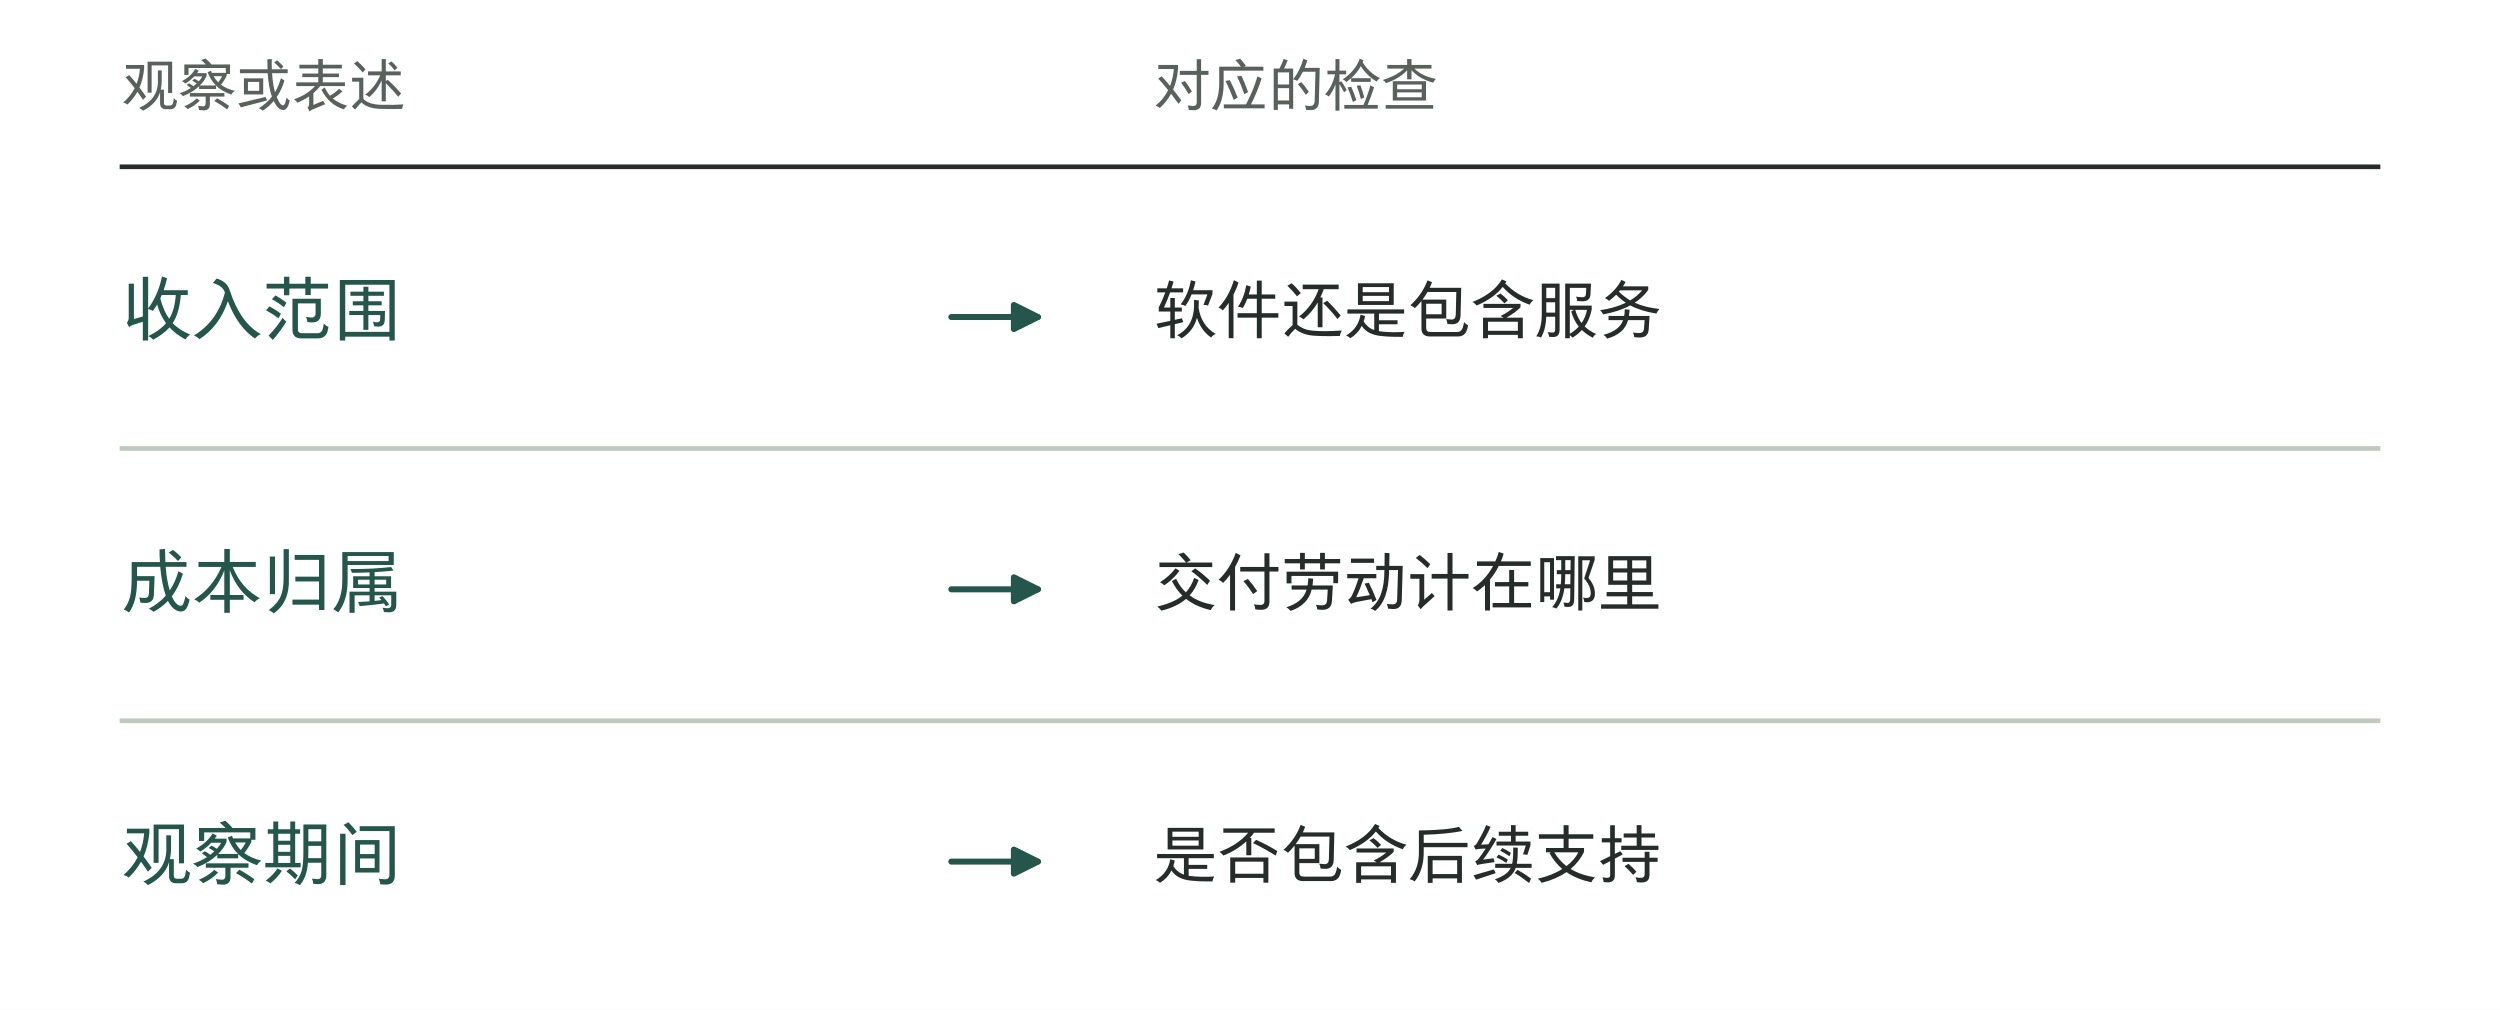
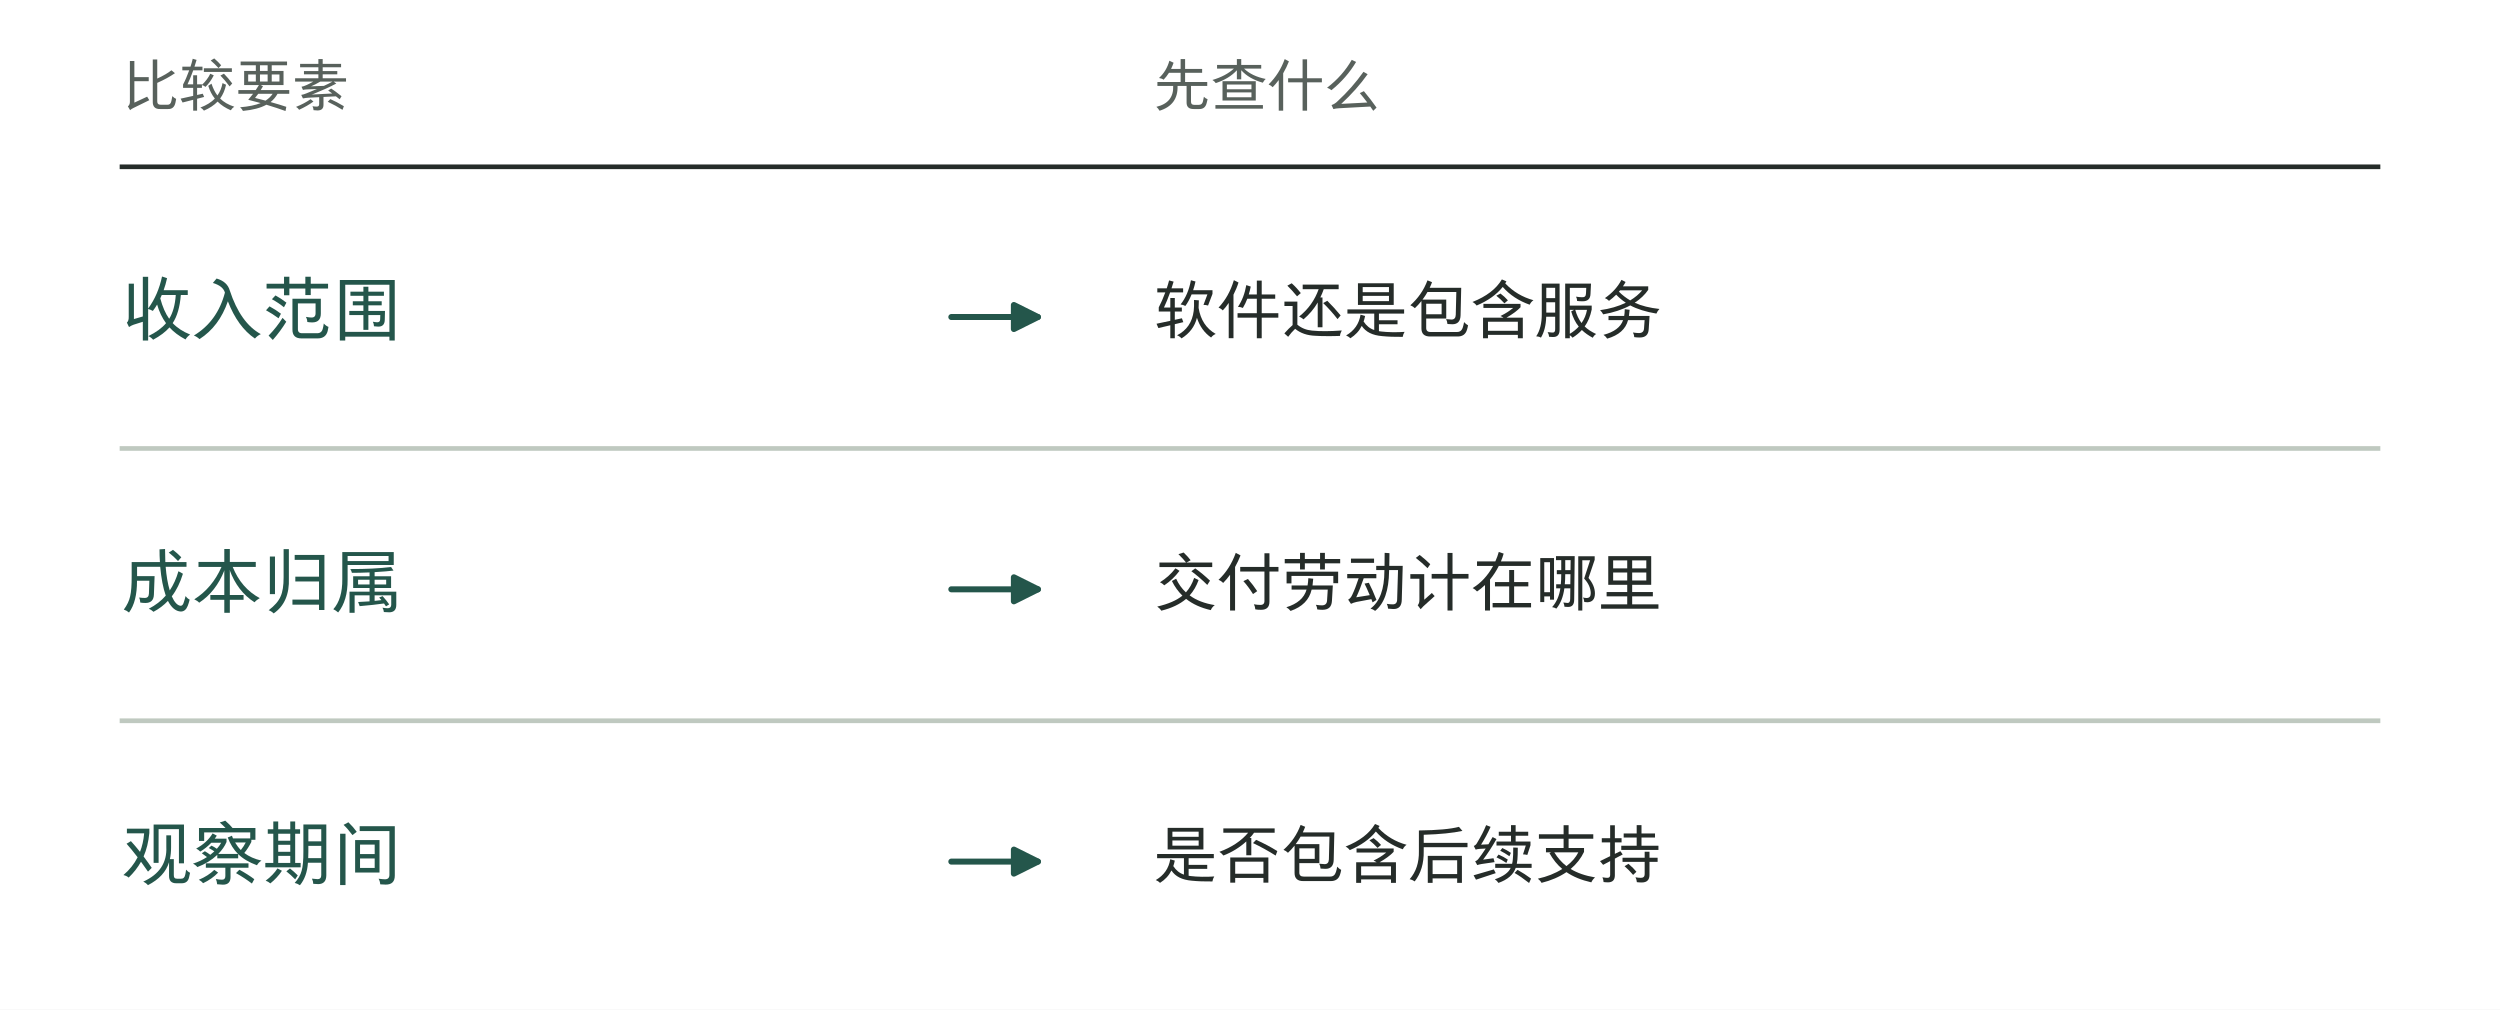
<svg xmlns="http://www.w3.org/2000/svg" xmlns:xlink="http://www.w3.org/1999/xlink" width="374.4pt" height="151.2pt" viewBox="0 0 374.4 151.2" version="1.1">
  <defs>
    <style type="text/css">*{stroke-linejoin: round; stroke-linecap: round}</style>
  </defs>
  <g id="figure_1">
    <g id="patch_1">
      <path d="M 0 151.2  L 374.4 151.2  L 374.4 0  L 0 0  z " style="fill: #ffffff" />
    </g>
    <g id="axes_1">
      <g id="line2d_1">
        <path d="M 18.271 24.978  L 356.129 24.978  " clip-path="url(#padfcda625f)" style="fill: none; stroke: #252c29; stroke-width: 0.7; stroke-linecap: square" />
      </g>
      <g id="line2d_2">
        <path d="M 18.271 67.163  L 356.129 67.163  " clip-path="url(#padfcda625f)" style="fill: none; stroke: #bfc9c0; stroke-width: 0.7; stroke-linecap: square" />
      </g>
      <g id="line2d_3">
        <path d="M 18.271 107.942  L 356.129 107.942  " clip-path="url(#padfcda625f)" style="fill: none; stroke: #bfc9c0; stroke-width: 0.7; stroke-linecap: square" />
      </g>
      <g id="patch_2">
        <path d="M 142.471 47.477  Q 149.458 47.477 155.439 47.477  " clip-path="url(#padfcda625f)" style="fill: none; stroke: #24564b; stroke-width: 0.9; stroke-linecap: round" />
        <path d="M 151.839 45.677  L 155.439 47.477  L 151.839 49.277  z " clip-path="url(#padfcda625f)" style="fill: #24564b; stroke: #24564b; stroke-width: 0.9; stroke-linecap: round" />
      </g>
      <g id="patch_3">
        <path d="M 142.471 88.255  Q 149.458 88.255 155.439 88.255  " clip-path="url(#padfcda625f)" style="fill: none; stroke: #24564b; stroke-width: 0.9; stroke-linecap: round" />
        <path d="M 151.839 86.455  L 155.439 88.255  L 151.839 90.055  z " clip-path="url(#padfcda625f)" style="fill: #24564b; stroke: #24564b; stroke-width: 0.9; stroke-linecap: round" />
      </g>
      <g id="patch_4">
        <path d="M 142.471 129.034  Q 149.458 129.034 155.439 129.034  " clip-path="url(#padfcda625f)" style="fill: none; stroke: #24564b; stroke-width: 0.9; stroke-linecap: round" />
        <path d="M 151.839 127.234  L 155.439 129.034  L 151.839 130.834  z " clip-path="url(#padfcda625f)" style="fill: #24564b; stroke: #24564b; stroke-width: 0.9; stroke-linecap: round" />
      </g>
      <g id="text_1">
        <g style="fill: #58615c" transform="translate(18.27072 15.89646) scale(0.085 -0.085)">
          <defs>
            <path id="NotoSansSC-89c2" d="M 2374 717  Q 2054 1184 1734 1619  Q 1299 838 608 173  Q 435 333 128 403  Q 954 1101 1427 2029  Q 858 2771 416 3264  L 813 3501  Q 1203 3078 1645 2522  Q 1946 3290 2022 4211  L 448 4211  L 448 4640  L 2496 4640  L 2496 4243  Q 2381 3034 1971 2099  Q 2464 1446 2714 1062  L 2374 717  z M 4966 -346  Q 4288 -352 4294 339  L 4294 1574  Q 3898 269 2368 -518  Q 2208 -320 1939 -198  Q 4154 806 4045 2976  L 4045 4032  L 4480 4032  L 4480 2938  Q 4480 2342 4371 1856  L 4730 1856  L 4730 403  Q 4717 58 5037 70  L 5376 70  Q 5696 58 5766 416  Q 5805 550 5850 896  Q 6010 704 6214 614  Q 6182 429 6118 179  Q 5990 -358 5421 -346  L 4966 -346  z M 5197 1472  L 5197 4595  L 3341 4595  L 3341 1517  L 2886 1517  L 2886 5018  L 5658 5018  L 5658 1472  L 5197 1472  z " transform="scale(0.015625)" />
            <path id="NotoSansSC-5bdf" d="M 627 3520  L 627 4698  L 3053 4698  Q 2790 4973 2522 5203  L 3027 5370  Q 3494 4954 3686 4704  L 3674 4698  L 5779 4698  L 5779 3622  L 5408 3622  L 5408 3430  Q 5126 2861 4762 2419  Q 5395 1939 6330 1722  Q 6061 1555 5920 1299  Q 4832 1696 4205 2317  L 4205 1933  L 2298 1933  L 2298 2246  Q 1530 1530 480 1133  Q 320 1331 77 1446  Q 774 1664 1357 2048  Q 1350 2054 1331 2067  Q 1069 2272 883 2394  L 1165 2579  Q 1427 2426 1658 2253  Q 1856 2406 2029 2566  Q 1837 2701 1523 2874  L 1766 3091  Q 1990 2989 2259 2803  Q 2502 3072 2656 3354  L 1754 3354  Q 1280 2867 742 2547  Q 576 2720 371 2822  Q 1376 3366 1869 4205  L 2253 4000  Q 2170 3859 2067 3725  L 3142 3725  L 3142 3424  Q 2906 2854 2381 2330  L 4192 2330  Q 3603 2906 3251 3834  L 3635 3994  Q 3686 3866 3731 3750  L 5306 3750  L 5306 4301  L 1101 4301  L 1101 3520  L 627 3520  z M 1254 1075  L 1254 1472  L 5146 1472  L 5146 1075  L 3507 1075  L 3507 237  Q 3514 -480 2803 -474  Q 2534 -467 2285 -435  Q 2266 -192 2170 45  Q 2490 -19 2733 -19  Q 3034 -19 3034 314  L 3034 1075  L 1254 1075  z M 5459 -371  Q 4787 141 4006 582  L 4314 890  Q 5088 474 5677 26  L 5459 -371  z M 1005 -339  Q 858 -160 614 -26  Q 1472 333 2022 877  L 2374 627  Q 1824 51 1005 -339  z M 4896 3379  L 3923 3379  Q 4160 2976 4448 2688  Q 4717 3021 4896 3379  z " transform="scale(0.015625)" />
            <path id="NotoSansSC-6216" d="M 5126 4173  Q 4704 4634 4346 4947  L 4698 5165  Q 5075 4851 5402 4467  L 5126 4173  z M 5126 4160  L 5882 4160  L 5882 3718  L 4122 3718  Q 4198 2451 4454 1574  Q 4870 2266 5114 3149  L 5517 2893  Q 5222 1875 4653 1030  Q 4653 1011 4666 998  Q 4986 147 5344 90  Q 5498 77 5600 371  Q 5690 640 5760 966  Q 5914 736 6125 640  Q 6067 410 5971 128  Q 5760 -435 5344 -435  Q 4781 -410 4307 582  Q 3789 -51 3072 -512  Q 2861 -320 2630 -237  Q 3539 339 4102 1069  Q 3731 2106 3629 3718  L 499 3718  L 499 4160  L 3610 4160  Q 3590 4678 3590 5280  L 4090 5312  Q 4070 4806 4096 4160  L 5126 4160  z M 947 1318  L 947 3136  L 3123 3136  L 3123 1318  L 947 1318  z M 602 -141  L 339 314  L 3386 1037  L 3565 646  L 602 -141  z M 1402 1728  L 2669 1728  L 2669 2733  L 1402 2733  L 1402 1728  z " transform="scale(0.015625)" />
            <path id="NotoSansSC-8868" d="M 1952 -589  L 1715 -173  Q 1914 -13 1901 339  L 1901 1101  Q 1325 704 576 384  Q 448 602 192 774  Q 1670 1274 2566 2266  L 448 2266  L 448 2688  L 2931 2688  L 2931 3270  L 1133 3270  L 1133 3674  L 2931 3674  L 2931 4250  L 800 4250  L 800 4666  L 2931 4666  L 2931 5312  L 3443 5312  L 3443 4666  L 5594 4666  L 5594 4250  L 3443 4250  L 3443 3674  L 5261 3674  L 5261 3270  L 3443 3270  L 3443 2688  L 5939 2688  L 5939 2266  L 3162 2266  Q 2803 1830 2381 1466  L 2381 141  L 3469 595  L 3712 218  L 2291 -371  Q 2150 -429 1952 -589  z M 5811 -365  Q 4109 192 3296 1843  L 3661 2106  Q 3917 1562 4262 1171  Q 4973 1613 5280 1958  L 5658 1670  Q 5203 1242 4576 864  Q 5190 326 6195 51  Q 5965 -115 5811 -365  z " transform="scale(0.015625)" />
            <path id="NotoSansSC-8ff0" d="M 5555 1056  Q 4890 1869 4147 2586  L 4147 544  L 3680 544  L 3680 2899  Q 3149 1734 2272 1018  Q 2074 1222 1818 1293  Q 2944 2138 3520 3475  L 2144 3475  L 2144 3917  L 3680 3917  L 3680 5306  L 4147 5306  L 4147 3917  L 5830 3917  L 5830 3475  L 4147 3475  L 4147 2829  L 4378 2970  Q 5037 2381 5869 1440  L 5555 1056  z M 685 -384  L 320 -32  Q 742 422 1146 806  L 1146 2758  L 346 2758  L 346 3200  L 1613 3200  L 1613 813  Q 2272 154 3725 154  Q 4288 134 4966 147  Q 5645 160 6138 198  Q 6029 -6 5990 -307  Q 5504 -320 4883 -326  Q 4282 -326 3827 -314  Q 2125 -320 1402 422  Q 1114 147 685 -384  z M 1555 3795  Q 1062 4371 557 4813  L 928 5075  Q 1389 4698 1856 4154  L 1555 3795  z M 5146 4032  Q 4787 4512 4410 4826  L 4787 5043  Q 5165 4710 5459 4339  L 5146 4032  z " transform="scale(0.015625)" />
          </defs>
-           <use xlink:href="#NotoSansSC-89c2" />
-           <use xlink:href="#NotoSansSC-5bdf" x="100" />
-           <use xlink:href="#NotoSansSC-6216" x="200" />
-           <use xlink:href="#NotoSansSC-8868" x="300" />
-           <use xlink:href="#NotoSansSC-8ff0" x="400" />
+           <path d="M67.5 -5.094 Q53.703 -5.594 54.203 8.5 L54.203 82.203 L62.094 82.203 L62.094 48.594 Q78.297 56.094 87.094 63.203 L93.297 58.094 Q80.203 49 62.094 41 L62.094 8.594 Q62 2.406 68.203 2.5 L80.297 2.5 Q85.594 2.297 87 9 Q88.094 13.297 88.703 17.703 Q91.797 14.297 95.406 12.797 Q94.797 9.203 94.203 6.297 Q91.797 -5.5 81.094 -5.094 L67.5 -5.094 Z M14.297 -7.094 L10.406 -0.406 Q14.094 2.594 13.906 7.906 L13.906 79.5 L21.797 79.5 L21.797 51.094 L47.094 51.094 L47.094 43.906 L21.797 43.906 L21.797 6.203 L44.297 16.703 L48.094 10.5 L20.203 -3.203 Q16.406 -5 14.297 -7.094 Z M106.297 63.094 L106.297 69.594 L120.703 69.594 Q123.094 76.703 124.594 83.5 L131.406 81.5 Q131.297 81.203 131.094 80.5 Q129 73.5 127.703 69.594 L141.797 69.594 L141.797 63.094 L125.5 63.094 Q119.703 47 115.406 38.406 L125.406 38.406 L125.406 54.406 L132.297 54.406 L132.297 38.406 L140.797 38.406 L140.797 37.406 Q150.797 47 155.5 57.094 L161.703 54.297 Q155.594 42.094 147.094 33.906 Q144.203 36.406 140.797 37.094 L140.797 32.203 L132.297 32.203 L132.297 19.703 L142.297 21.906 L144.703 16.203 L132.297 13 L132.297 -8 L125.406 -8 L125.406 11.203 L106.703 6.406 L103.297 13.203 L125.406 18.094 L125.406 32.203 L107.594 32.203 L107.594 38.203 Q112.797 47.703 118.406 63.094 L106.297 63.094 Z M191.703 -7.297 Q177.703 -1.297 168.406 8 Q159.406 -1.406 144.406 -7.906 Q141.703 -4.297 138.094 -2.5 Q154.406 3.703 163.594 13.297 Q155.906 22.906 152 35.797 L157.703 39.594 Q161.703 27.203 168.094 18.797 Q174.797 28 177.094 40.594 L183.297 37.703 Q180.406 23.703 172.906 13.406 Q182.203 4.094 197.797 -1 Q193.906 -3.594 191.703 -7.297 Z M144.203 60.297 L144.203 66.797 L193.594 66.797 L193.594 60.297 L144.203 60.297 Z M189.594 34.797 Q180.5 46.797 173.406 53.906 L179.594 57.203 Q187.406 49.297 194.203 40 L189.594 34.797 Z M170.094 67.094 Q162.594 75.203 156.297 80.406 L162.5 84.094 Q169.797 77.797 174.703 72 L170.094 67.094 Z M209 72 L209 78.594 L290.797 78.594 L290.797 72 L263.797 72 L263.797 62 L284.594 62 L284.594 37.094 L244.406 37.094 L248.406 35 Q248 34.406 247.297 33.203 Q246.5 31.703 244.406 28.297 L294.703 28.297 L294.703 21.703 L274 21.703 Q269.297 13.203 261.797 7.203 Q278.297 2.594 289.5 -1.203 L288.094 -8.594 Q273.906 -3.406 254.406 2.5 Q239.406 -5.906 213.094 -8.406 Q211.203 -4.703 208.094 -2 Q230.594 -0.094 244.297 5.406 Q230.797 9.094 222.406 11.203 Q227.297 16.906 230.906 21.703 L205 21.703 L205 28.297 L235.594 28.297 Q238.906 33 241.203 37.094 L215.203 37.094 L215.203 62 L235.797 62 L235.797 72 L209 72 Z M252.906 9.703 Q260.703 14.703 265.406 21.703 L240 21.703 Q237.203 17.797 234.406 14.5 Q244.203 12 252.906 9.703 Z M277.406 55.797 L263.797 55.797 L263.797 43.406 L277.406 43.406 L277.406 55.797 Z M222.297 43.406 L235.797 43.406 L235.797 55.797 L222.297 55.797 L222.297 43.406 Z M243.094 55.797 L243.094 43.406 L256.594 43.406 L256.594 55.797 L243.094 55.797 Z M243.094 72 L243.094 62 L256.594 62 L256.594 72 L243.094 72 Z M318.797 13.594 L315.797 19.797 Q320 20.5 324.797 22.5 Q333.906 26.094 343.5 30.203 L325.797 29.5 Q322.203 29.406 318.797 28.594 L316.297 34.203 Q320 34.797 325.297 37.203 Q329.594 39.094 336.906 43.203 L305 43.203 L305 49.094 L346 49.094 L346 56 L320.594 56 L320.594 61.797 L346 61.797 L346 68.5 L313.797 68.5 L313.797 74.5 L346 74.5 L346 82.906 L353.594 82.906 L353.594 74.5 L386 74.5 L386 68.5 L353.594 68.5 L353.594 61.797 L379.297 61.797 L379.297 56 L353.594 56 L353.594 49.094 L394.703 49.094 L394.703 43.203 L373 43.203 L377.594 39.797 Q360 30.594 336.906 21.297 Q336.5 21.203 335.797 21 Q334.297 20.594 333.594 20.406 L370.406 22.297 Q365.594 25.906 363.203 27.5 L368.594 31 Q375.203 26.797 386.797 17.5 L383.5 12.094 Q382.797 12.594 381.203 13.906 Q378.406 16.094 376.906 17.297 L355 16.203 L355 2.406 Q355.094 -7.703 344.203 -7.594 Q341 -7.594 337.5 -7.094 Q337.203 -3.203 335.594 -0.094 Q339.406 -0.797 342.5 -0.797 Q347.703 -1.094 347.406 3.906 L347.406 15.797 L328.906 14.906 Q323.594 14.594 318.797 13.594 Z M312.094 -6.406 Q309.703 -3 306.594 -1.297 Q321.297 4.5 332.297 12.297 L337.297 8.094 Q326.797 0.406 312.094 -6.406 Z M388.5 -6.5 Q376.906 0.906 362.5 7.703 L367.094 12.406 Q377.906 7.703 390.906 -0.094 L388.5 -6.5 Z M349.297 43.203 Q341 38.297 333.094 34.906 L355.703 35.703 Q365.406 40.094 370.797 43.203 L349.297 43.203 Z" />
        </g>
      </g>
      <g id="text_2">
        <g style="fill: #58615c" transform="translate(172.823 15.89646) scale(0.085 -0.085)">
          <defs>
            <path id="NotoSansSC-5bf9" d="M 2765 269  Q 2310 902 1926 1395  Q 1440 493 653 -205  Q 442 -26 173 58  Q 1062 742 1594 1805  Q 1043 2496 474 3117  L 870 3366  Q 1293 2906 1811 2285  Q 2163 3187 2234 4192  L 486 4192  L 486 4646  L 2714 4646  L 2714 4237  Q 2598 2906 2157 1869  Q 2650 1254 3072 659  L 2765 269  z M 2912 3526  L 2912 3981  L 4819 3981  L 4819 5293  L 5312 5293  L 5312 3981  L 6144 3981  L 6144 3526  L 5312 3526  L 5312 339  Q 5299 -454 4480 -461  Q 4224 -461 3917 -429  Q 3917 -154 3782 77  Q 4173 26 4390 19  Q 4832 6 4819 448  L 4819 3526  L 2912 3526  z M 3904 1357  Q 3539 1990 3059 2656  L 3488 2835  Q 3891 2310 4275 1645  L 3904 1357  z " transform="scale(0.015625)" />
            <path id="NotoSansSC-5e94" d="M 653 -486  Q 422 -339 128 -275  Q 941 736 954 2496  L 954 4448  L 3398 4448  Q 3117 4838 2771 5203  L 3309 5344  Q 3616 5037 3968 4550  L 3744 4448  L 5933 4448  L 5933 4000  L 1453 4000  L 1453 2502  Q 1440 634 653 -486  z M 1472 -250  L 1472 198  L 3974 198  Q 4794 1747 5267 3354  L 5734 3130  Q 5261 1606 4531 198  L 6074 198  L 6074 -250  L 1472 -250  z M 2592 710  Q 2170 1830 1658 2848  L 2157 2925  Q 2611 2048 3034 966  L 2592 710  z M 3776 1344  Q 3398 2477 2963 3347  L 3450 3424  Q 3834 2675 4211 1581  L 3776 1344  z " transform="scale(0.015625)" />
            <path id="NotoSansSC-7684" d="M 4864 -448  Q 4627 -448 4352 -422  Q 4333 -160 4205 77  Q 4557 13 4794 13  Q 5299 13 5318 589  L 5408 3878  L 3987 3878  Q 3693 3283 3354 2848  Q 3155 2976 2893 3014  L 2893 -301  L 2432 -301  L 2432 198  L 1165 198  L 1165 -429  L 698 -429  L 698 4243  L 1344 4243  Q 1677 4858 1811 5325  L 2266 5165  Q 2093 4672 1869 4243  L 2893 4243  L 2893 3021  Q 3642 3968 4045 5344  L 4493 5158  Q 4358 4736 4192 4320  L 5888 4320  L 5792 518  Q 5773 -454 4864 -448  z M 1165 2029  L 1165 640  L 2432 640  L 2432 2029  L 1165 2029  z M 1165 3802  L 1165 2445  L 2432 2445  L 2432 3802  L 1165 3802  z M 4320 1280  Q 3872 1971 3411 2490  L 3808 2707  Q 4198 2304 4659 1606  L 4320 1280  z " transform="scale(0.015625)" />
            <path id="NotoSansSC-68c0" d="M 358 3590  L 358 4000  L 1261 4000  L 1261 5306  L 1709 5306  L 1709 4000  L 2470 4000  L 2470 3590  L 1709 3590  L 1709 2720  L 1939 2790  Q 2266 2323 2534 1805  L 2227 1562  Q 1978 2074 1709 2483  L 1709 -512  L 1261 -512  L 1261 2470  Q 992 1683 506 1082  Q 326 1254 90 1318  Q 941 2278 1210 3590  L 358 3590  z M 3027 2739  L 3027 3142  Q 2758 2912 2470 2714  Q 2336 2918 2080 3014  Q 3507 3974 4000 5357  L 4416 5165  Q 4378 5050 4326 4941  Q 5107 3706 6285 3162  Q 6061 3027 5907 2765  Q 4762 3462 4122 4506  Q 3699 3744 3027 3149  L 5235 3149  L 5235 2739  L 3027 2739  z M 2259 -282  L 2259 134  L 4422 134  Q 4883 1210 5203 2342  L 5619 2131  Q 5280 1062 4883 134  L 6029 134  L 6029 -282  L 2259 -282  z M 3226 467  Q 2982 1306 2618 2112  L 3040 2189  Q 3386 1414 3616 678  L 3226 467  z M 4122 806  Q 3942 1568 3654 2304  L 4077 2349  Q 4320 1747 4512 973  L 4122 806  z " transform="scale(0.015625)" />
            <path id="NotoSansSC-67e5" d="M 1325 634  L 1325 2816  L 5075 2816  L 5075 634  L 1325 634  z M 710 4237  L 710 4646  L 2944 4646  L 2944 5312  L 3437 5312  L 3437 4646  L 5690 4646  L 5690 4237  L 3750 4237  Q 4646 3373 6195 3066  Q 6016 2912 5869 2643  Q 4301 3085 3437 4051  L 3437 3027  L 2944 3027  L 2944 4045  Q 2061 3085 563 2598  Q 422 2816 186 2950  Q 1702 3398 2611 4237  L 710 4237  z M 525 -282  L 525 122  L 5882 122  L 5882 -282  L 525 -282  z M 1818 1005  L 4589 1005  L 4589 1549  L 1818 1549  L 1818 1005  z M 1818 2438  L 1818 1907  L 4589 1907  L 4589 2438  L 1818 2438  z " transform="scale(0.015625)" />
          </defs>
-           <use xlink:href="#NotoSansSC-5bf9" />
-           <use xlink:href="#NotoSansSC-5e94" x="100" />
-           <use xlink:href="#NotoSansSC-7684" x="200" />
-           <use xlink:href="#NotoSansSC-68c0" x="300" />
-           <use xlink:href="#NotoSansSC-67e5" x="400" />
+           <path d="M16.906 46.594 Q13.594 48.906 8.797 49.594 Q22 61.594 27.094 80 L34.5 76.5 Q33 71.797 30.094 65.594 L46.906 65.594 L46.906 83 L54.797 83 L54.797 65.594 L84.797 65.594 L84.797 58.797 L54.797 58.797 L54.797 42.5 L93.797 42.5 L93.797 35.594 L65.203 35.594 L65.203 8 Q65.094 2.203 70.797 2.297 L79 2.297 Q84.797 2.203 86.203 8.297 Q87.094 11.906 87.906 16.5 Q90.797 13.5 94.406 12.203 Q93.797 9.094 92.797 5.5 Q90.203 -5.203 79.906 -5.094 L70.094 -5.094 Q57.203 -5.297 57.406 6.703 L57.406 35.594 L41.5 35.594 Q42.594 2.094 9.797 -8.094 Q7.297 -3.703 4.203 -1.203 Q35 6.094 33.797 35.594 L6 35.594 L6 42.5 L46.906 42.5 L46.906 58.797 L26.406 58.797 Q22.094 51.906 16.906 46.594 Z M120.703 9.906 L120.703 44 L179.297 44 L179.297 9.906 L120.703 9.906 Z M111.094 66.203 L111.094 72.594 L146 72.594 L146 83 L153.703 83 L153.703 72.594 L188.906 72.594 L188.906 66.203 L158.594 66.203 Q172.594 52.703 196.797 47.906 Q194 45.5 191.703 41.297 Q167.203 48.203 153.703 63.297 L153.703 47.297 L146 47.297 L146 63.203 Q132.203 48.203 108.797 40.594 Q106.594 44 102.906 46.094 Q126.594 53.094 140.797 66.203 L111.094 66.203 Z M108.203 -4.406 L108.203 1.906 L191.906 1.906 L191.906 -4.406 L108.203 -4.406 Z M128.406 15.703 L171.703 15.703 L171.703 24.203 L128.406 24.203 L128.406 15.703 Z M128.406 38.094 L128.406 29.797 L171.703 29.797 L171.703 38.094 L128.406 38.094 Z M236.297 41.906 L236.297 49.094 L261.797 49.094 L261.797 82.5 L269.703 82.5 L269.703 49.094 L295.797 49.094 L295.797 41.906 L269.703 41.906 L269.703 -8 L261.797 -8 L261.797 41.906 L236.297 41.906 Z M219.797 -8 L219.797 46 Q214.5 38.906 209.094 33.406 Q206 36.5 201.906 38.203 Q221 57 230.297 82.906 L237.703 78.906 Q233.703 68.406 227.594 57.906 L227.594 -8 L219.797 -8 Z M386.297 -8.203 Q383.906 -4.594 381.094 -0.703 L326.203 -3.703 Q320.594 -3.906 316.094 -5.203 L312.797 1.906 Q319 4 323.703 8.906 Q349.094 32.297 369.094 60.5 L376.406 56.297 Q357 29 329.906 4 L375.797 6.406 Q368 16.703 362.594 23 L369.797 26.406 Q382.203 11.594 392.094 -2.594 L386.297 -8.203 Z M312.594 28.094 Q309.297 31 304.906 32.406 Q332.703 53.797 348.406 81.594 L356.094 77.906 Q339.203 49.5 312.594 28.094 Z" />
        </g>
      </g>
      <g id="text_3">
        <g style="fill: #24564b" transform="translate(18.27072 50.1543) scale(0.105 -0.105)">
          <defs>
            <path id="NotoSansSC-6536" d="M 2842 -442  Q 2669 -237 2406 -109  Q 3462 403 4019 1069  Q 3482 1798 3206 2771  Q 3014 2445 2816 2189  Q 2586 2317 2387 2362  L 2387 -512  L 1901 -512  L 1901 1197  L 1050 928  Q 864 864 640 717  L 448 1120  Q 627 1286 614 1658  L 614 4678  L 1088 4678  L 1088 1446  L 1901 1683  L 1901 5306  L 2387 5306  L 2387 2406  Q 3302 3654 3654 5331  L 4115 5178  Q 3981 4576 3802 4083  L 6003 4083  L 6003 3642  L 5370 3642  Q 5242 2003 4627 1075  Q 5242 422 6221 32  Q 5952 -154 5798 -416  Q 4909 51 4333 685  Q 3795 70 2842 -442  z M 3629 3642  Q 3603 3571 3539 3437  Q 3507 3366 3494 3334  Q 3802 2176 4307 1472  Q 4813 2272 4909 3642  L 3629 3642  z " transform="scale(0.015625)" />
            <path id="NotoSansSC-5165" d="M 5734 -333  Q 4166 730 3264 3066  Q 2477 774 678 -384  Q 403 -141 160 -58  Q 2310 1242 2995 3859  Q 2822 4467 1894 4742  L 2234 5146  Q 3206 4864 3437 4058  Q 4410 1088 6272 70  Q 5971 -58 5734 -333  z " transform="scale(0.015625)" />
            <path id="NotoSansSC-8303" d="M 3603 -320  Q 2746 -333 2758 499  L 2758 3302  L 5350 3302  L 5350 1952  Q 5350 1146 4576 1139  Q 4333 1139 4115 1178  Q 4109 1427 3987 1645  Q 4358 1581 4493 1587  Q 4883 1574 4870 2010  L 4870 2874  L 3258 2874  L 3258 538  Q 3245 141 3661 154  L 4979 154  Q 5427 134 5530 576  Q 5581 749 5619 1043  Q 5805 826 6048 730  Q 6010 486 5971 339  Q 5786 -339 5024 -320  L 3603 -320  z M 397 4230  L 397 4672  L 1990 4672  L 1990 5312  L 2477 5312  L 2477 4672  L 3936 4672  L 3936 5312  L 4429 5312  L 4429 4672  L 6010 4672  L 6010 4230  L 4429 4230  L 4429 3635  L 3936 3635  L 3936 4230  L 2477 4230  L 2477 3616  L 1990 3616  L 1990 4230  L 397 4230  z M 966 -461  L 582 -64  Q 1338 710 1856 1555  L 2195 1203  Q 1664 333 966 -461  z M 1491 1517  Q 941 1926 346 2246  L 666 2605  Q 1254 2285 1709 1933  L 1491 1517  z M 1984 2522  Q 1491 2925 883 3258  L 1210 3603  Q 1715 3328 2208 2944  L 1984 2522  z " transform="scale(0.015625)" />
            <path id="NotoSansSC-56f4" d="M 685 -512  L 685 5011  L 5696 5011  L 5696 -512  L 5210 -512  L 5210 -160  L 1178 -160  L 1178 -512  L 685 -512  z M 1178 4582  L 1178 275  L 5210 275  L 5210 4582  L 1178 4582  z M 1651 3571  L 1651 3949  L 2835 3949  L 2835 4397  L 3290 4397  L 3290 3949  L 4710 3949  L 4710 3571  L 3290 3571  L 3290 3072  L 4506 3072  L 4506 2701  L 3290 2701  L 3290 2189  L 4806 2189  L 4787 1376  Q 4774 749 4192 755  Q 3981 762 3802 787  Q 3795 1005 3699 1203  Q 3981 1152 4090 1152  Q 4365 1146 4365 1421  L 4378 1811  L 3290 1811  L 3290 461  L 2835 461  L 2835 1811  L 1549 1811  L 1549 2189  L 2835 2189  L 2835 2701  L 1869 2701  L 1869 3072  L 2835 3072  L 2835 3571  L 1651 3571  z " transform="scale(0.015625)" />
          </defs>
          <use xlink:href="#NotoSansSC-6536" />
          <use xlink:href="#NotoSansSC-5165" x="100" />
          <use xlink:href="#NotoSansSC-8303" x="200" />
          <use xlink:href="#NotoSansSC-56f4" x="300" />
        </g>
      </g>
      <g id="text_4">
        <g style="fill: #252c29" transform="translate(172.823 49.8993) scale(0.095 -0.095)">
          <defs>
            <path id="NotoSansSC-8f6f" d="M 333 4115  L 333 4525  L 1286 4525  Q 1440 4992 1523 5325  L 1978 5203  Q 1875 4858 1766 4525  L 2938 4525  L 2938 4115  L 1626 4115  Q 1331 3283 1005 2592  L 1645 2592  L 1645 3552  L 2099 3552  L 2099 2592  L 2810 2592  L 2810 2182  L 2099 2182  L 2099 1350  L 2816 1504  L 2957 1114  L 2099 909  L 2099 -512  L 1645 -512  L 1645 800  L 442 518  L 256 954  L 1645 1248  L 1645 2182  L 480 2182  L 480 2605  Q 826 3264 1139 4115  L 333 4115  z M 5760 -435  Q 4742 269 4333 1555  Q 4006 243 2778 -525  Q 2605 -320 2323 -211  Q 3789 531 4006 2246  Q 4058 2650 4038 3354  L 4525 3315  Q 4525 2906 4499 2554  Q 4794 736 6227 -77  Q 5952 -186 5760 -435  z M 3162 2746  Q 2944 2867 2682 2899  Q 3456 3878 3725 5344  L 4186 5216  Q 4096 4774 3949 4339  L 5901 4339  L 5901 3968  L 5453 2790  Q 5222 2861 4992 2854  L 5389 3917  L 3795 3917  Q 3501 3194 3162 2746  z " transform="scale(0.015625)" />
            <path id="NotoSansSC-4ef6" d="M 2029 1568  L 2029 2016  L 3974 2016  L 3974 3475  L 3014 3475  Q 2835 2995 2566 2547  Q 2336 2656 2067 2656  Q 2694 3584 2912 4851  L 3360 4704  Q 3283 4294 3162 3910  L 3974 3910  L 3974 5306  L 4467 5306  L 4467 3910  L 5830 3910  L 5830 3475  L 4467 3475  L 4467 2016  L 6144 2016  L 6144 1568  L 4467 1568  L 4467 -512  L 3974 -512  L 3974 1568  L 2029 1568  z M 1139 -506  L 1139 3053  Q 819 2579 538 2298  Q 358 2490 109 2579  Q 1171 3699 1658 5350  L 2125 5114  Q 1946 4525 1619 3885  L 1619 -506  L 1139 -506  z " transform="scale(0.015625)" />
            <path id="NotoSansSC-8fd8" d="M 2202 4442  L 2202 4902  L 5830 4902  L 5830 4442  L 4326 4442  Q 4173 4000 3981 3603  L 4198 3603  L 4198 595  L 3718 595  L 3718 3098  Q 3168 2150 2285 1395  Q 2067 1587 1837 1677  Q 3226 2778 3814 4442  L 2202 4442  z M 736 -365  L 352 -19  Q 806 493 1184 819  L 1184 2746  L 358 2746  L 358 3187  L 1664 3187  L 1664 858  Q 2285 339 3149 262  Q 4371 141 6144 275  Q 5978 -26 5965 -275  Q 5286 -301 4614 -294  Q 3962 -294 3507 -262  Q 2246 -224 1440 442  Q 1037 58 736 -365  z M 5715 1421  Q 5088 2240 4269 3040  L 4685 3270  Q 5389 2573 6029 1792  L 5715 1421  z M 1632 3718  Q 1120 4346 653 4794  L 1094 5037  Q 1600 4582 2010 4045  L 1632 3718  z " transform="scale(0.015625)" />
            <path id="NotoSansSC-662f" d="M 1376 2854  L 1376 5037  L 4986 5037  L 4986 2854  L 1376 2854  z M 314 1978  L 314 2400  L 6035 2400  L 6035 1978  L 3494 1978  L 3494 1306  L 5370 1306  L 5370 902  L 3494 902  L 3494 205  Q 3590 186 3706 173  Q 4179 115 4826 102  Q 5485 90 6080 134  Q 5933 -102 5894 -371  Q 4685 -384 3808 -294  Q 2349 -173 1760 736  Q 1376 -32 608 -512  Q 448 -339 179 -230  Q 1421 493 1638 1869  L 2099 1734  Q 2022 1370 1946 1178  Q 2368 531 3021 320  L 3021 1978  L 314 1978  z M 1856 3238  L 4506 3238  L 4506 3763  L 1856 3763  L 1856 3238  z M 1856 4653  L 1856 4134  L 4506 4134  L 4506 4653  L 1856 4653  z " transform="scale(0.015625)" />
            <path id="NotoSansSC-5305" d="M 717 2522  Q 525 2714 262 2816  Q 1459 3885 1990 5331  L 2451 5146  Q 2349 4858 2214 4582  L 5395 4582  L 5331 1805  Q 5306 896 4493 902  Q 4269 902 4006 928  Q 3974 1235 3866 1421  Q 4166 1382 4416 1376  Q 4826 1376 4845 1856  L 4902 4154  L 1990 4154  Q 1786 3782 1491 3392  L 3885 3392  L 3885 1478  L 1862 1478  L 1862 538  Q 1856 115 2304 122  L 4954 122  Q 5408 109 5555 582  Q 5638 838 5683 1120  Q 5875 902 6086 794  Q 6029 493 5978 352  Q 5779 -346 5005 -333  L 2266 -333  Q 1376 -339 1382 493  L 1382 3245  Q 1062 2842 717 2522  z M 1862 2970  L 1862 1907  L 3418 1907  L 3418 2970  L 1862 2970  z " transform="scale(0.015625)" />
            <path id="NotoSansSC-542b" d="M 1197 -512  L 1197 1568  L 3258 1568  Q 3130 1658 2950 1734  Q 3699 2093 4230 2547  L 1235 2547  L 1235 2957  L 4979 2957  L 4979 2618  Q 4493 2099 3565 1568  L 5210 1568  L 5210 -512  L 4710 -512  L 4710 -166  L 1696 -166  L 1696 -512  L 1197 -512  z M 5901 2874  Q 4250 3456 3181 4666  Q 2266 3514 550 2790  Q 390 3014 128 3149  Q 2246 3987 3098 5427  L 3558 5229  Q 3533 5178 3469 5082  Q 3450 5043 3437 5024  Q 4621 3782 6285 3328  Q 6042 3168 5901 2874  z M 1696 1158  L 1696 243  L 4710 243  L 4710 1158  L 1696 1158  z M 3354 3014  Q 2982 3430 2534 3782  L 2957 4000  Q 3373 3686 3706 3315  L 3354 3014  z " transform="scale(0.015625)" />
            <path id="NotoSansSC-670d" d="M 3827 -454  Q 3706 -301 3552 -205  L 3552 -512  L 3085 -512  L 3085 5005  L 5690 5005  L 5638 3955  Q 5613 3213 4838 3219  Q 4563 3219 4288 3251  Q 4288 3482 4179 3686  Q 4544 3629 4800 3629  Q 5178 3603 5184 4019  L 5210 4576  L 3552 4576  L 3552 2784  L 5760 2784  L 5760 2387  Q 5549 1363 5050 678  Q 5498 243 6208 -83  Q 5990 -218 5869 -461  Q 5229 -122 4768 320  Q 4384 -102 3827 -454  z M 640 -448  Q 429 -326 160 -314  Q 730 525 723 1965  L 723 5005  L 2522 5005  L 2522 397  Q 2541 -410 1837 -384  Q 1670 -384 1466 -365  Q 1434 -83 1312 109  Q 1331 109 1363 102  Q 1664 64 1779 64  Q 2093 38 2074 422  L 2074 1664  L 1171 1664  Q 1133 371 640 -448  z M 3552 -64  Q 4090 262 4454 666  Q 3942 1293 3693 2202  L 3987 2355  L 3552 2355  L 3552 -64  z M 1178 4582  L 1178 3539  L 2074 3539  L 2074 4582  L 1178 4582  z M 1178 3123  L 1178 2080  L 2074 2080  L 2074 3123  L 1178 3123  z M 5286 2355  L 4102 2355  Q 4320 1568 4736 1024  Q 5152 1613 5286 2355  z " transform="scale(0.015625)" />
            <path id="NotoSansSC-52a1" d="M 518 1901  Q 403 2138 205 2323  Q 1658 2522 2803 3072  Q 2278 3418 1830 3885  Q 1491 3546 1107 3264  Q 896 3469 691 3539  Q 1811 4314 2362 5382  L 2778 5165  Q 2662 4941 2515 4730  L 5062 4730  L 5062 4371  Q 4557 3635 3699 3072  Q 4723 2605 6195 2445  Q 5997 2240 5888 1978  Q 4301 2240 3251 2803  Q 2067 2170 518 1901  z M 4198 -435  Q 3923 -435 3654 -397  Q 3648 -166 3520 70  Q 3910 13 4128 13  Q 4614 13 4640 486  L 4698 1318  L 3027 1318  Q 2675 -45 922 -550  Q 787 -326 550 -166  Q 2157 250 2528 1318  L 1056 1318  L 1056 1741  L 2637 1741  Q 2688 1984 2694 2419  L 3187 2362  Q 3155 1965 3117 1741  L 5197 1741  L 5114 416  Q 5075 -442 4198 -435  z M 2221 4326  Q 2163 4250 2106 4186  Q 2637 3661 3245 3309  Q 3974 3750 4454 4326  L 2221 4326  z " transform="scale(0.015625)" />
          </defs>
          <use xlink:href="#NotoSansSC-8f6f" />
          <use xlink:href="#NotoSansSC-4ef6" x="100" />
          <use xlink:href="#NotoSansSC-8fd8" x="200" />
          <use xlink:href="#NotoSansSC-662f" x="300" />
          <use xlink:href="#NotoSansSC-5305" x="400" />
          <use xlink:href="#NotoSansSC-542b" x="500" />
          <use xlink:href="#NotoSansSC-670d" x="600" />
          <use xlink:href="#NotoSansSC-52a1" x="700" />
        </g>
      </g>
      <g id="text_5">
        <g style="fill: #24564b" transform="translate(18.27072 90.93294) scale(0.105 -0.105)">
          <defs>
            <path id="NotoSansSC-6210" d="M 2131 384  Q 1920 384 1670 422  Q 1651 698 1568 883  Q 1843 845 2074 845  Q 2438 838 2458 1235  L 2496 2413  L 1370 2413  Q 1376 506 640 -486  Q 422 -301 166 -218  Q 614 390 742 986  Q 890 1587 883 2861  L 883 4122  L 3462 4122  Q 3424 4678 3424 5280  L 3930 5312  Q 3930 4678 3955 4122  L 5888 4122  L 5888 3686  L 3987 3686  Q 4083 2458 4358 1530  Q 4858 2266 5152 3283  L 5562 3053  Q 5184 1818 4544 992  Q 4909 173 5350 128  Q 5523 128 5613 365  Q 5728 691 5805 1018  Q 5971 787 6176 691  Q 6099 378 6003 128  Q 5798 -397 5370 -397  Q 4678 -365 4192 576  Q 3642 -13 2874 -422  Q 2662 -224 2445 -141  Q 3386 346 3994 1056  Q 3629 2106 3488 3686  L 1376 3686  L 1376 2835  L 2976 2835  L 2912 1146  Q 2886 384 2131 384  z M 5114 4211  Q 4717 4640 4269 4986  L 4653 5235  Q 5024 4954 5414 4557  L 5114 4211  z " transform="scale(0.015625)" />
            <path id="NotoSansSC-672c" d="M 582 3674  L 582 4134  L 2938 4134  L 2938 5312  L 3443 5312  L 3443 4134  L 5811 4134  L 5811 3674  L 3706 3674  Q 4486 1734 6176 826  Q 5901 678 5696 448  Q 4134 1446 3424 3405  L 3443 3264  L 3443 1114  L 4698 1114  L 4698 672  L 3443 672  L 3443 -512  L 2938 -512  L 2938 672  L 1664 672  L 1664 1114  L 2938 1114  L 2938 3264  L 2950 3373  Q 2182 1421 646 410  Q 493 582 198 717  Q 1843 1760 2682 3674  L 582 3674  z " transform="scale(0.015625)" />
            <path id="NotoSansSC-5f52" d="M 3021 2349  L 3021 2784  L 5184 2784  L 5184 4320  L 2963 4320  L 2963 4768  L 5677 4768  L 5677 -256  L 5184 -256  L 5184 230  L 2758 230  L 2758 691  L 5184 691  L 5184 2349  L 3021 2349  z M 1043 -570  Q 877 -390 589 -275  Q 1395 333 1670 966  Q 1958 1581 1952 2739  L 1952 5299  L 2432 5299  L 2432 2656  Q 2522 454 1043 -570  z M 698 1190  L 698 4621  L 1165 4621  L 1165 1190  L 698 1190  z " transform="scale(0.015625)" />
            <path id="NotoSansSC-5c5e" d="M 1901 1754  L 1901 2822  L 3398 2822  L 3398 3174  Q 2534 3136 1786 3136  Q 1754 3302 1638 3482  Q 3770 3475 5363 3667  L 5581 3341  Q 4960 3264 3859 3200  L 3859 2822  L 5363 2822  L 5363 1754  L 3859 1754  L 3859 1414  L 5837 1414  L 5837 211  Q 5837 -467 5184 -467  Q 4928 -467 4704 -442  Q 4691 -243 4576 -45  Q 4909 -96 5056 -96  Q 5370 -90 5376 224  L 5376 1082  L 3859 1082  L 3859 576  Q 4192 608 4480 646  Q 4384 768 4275 883  L 4589 1011  Q 4973 582 5190 256  L 4896 77  Q 4813 211 4717 339  Q 3802 205 2496 96  L 2355 474  Q 2662 480 3398 531  L 3398 1082  L 2035 1082  L 2035 -512  L 1568 -512  L 1568 1414  L 3398 1414  L 3398 1754  L 1901 1754  z M 531 -480  Q 307 -282 90 -186  Q 928 749 909 2566  L 909 5030  L 5606 5030  L 5606 3853  L 1395 3853  L 1395 2515  Q 1408 602 531 -480  z M 1395 4672  L 1395 4211  L 5133 4211  L 5133 4672  L 1395 4672  z M 4915 2509  L 3859 2509  L 3859 2074  L 4915 2074  L 4915 2509  z M 2349 2074  L 3398 2074  L 3398 2509  L 2349 2509  L 2349 2074  z " transform="scale(0.015625)" />
          </defs>
          <use xlink:href="#NotoSansSC-6210" />
          <use xlink:href="#NotoSansSC-672c" x="100" />
          <use xlink:href="#NotoSansSC-5f52" x="200" />
          <use xlink:href="#NotoSansSC-5c5e" x="300" />
        </g>
      </g>
      <g id="text_6">
        <g style="fill: #252c29" transform="translate(172.823 90.67794) scale(0.095 -0.095)">
          <defs>
            <path id="NotoSansSC-4ea4" d="M 5728 -467  Q 4237 -128 3238 666  Q 2298 -141 736 -525  Q 582 -282 326 -109  Q 1990 275 2867 992  Q 2234 1606 1805 2470  L 2234 2701  Q 2605 1888 3219 1325  Q 3757 1907 4051 2784  L 4499 2566  Q 4173 1658 3597 1018  Q 4582 288 6131 38  Q 5856 -166 5728 -467  z M 550 3878  L 550 4333  L 3232 4333  Q 3014 4634 2464 5178  L 2989 5344  Q 3462 4890 3699 4563  L 3264 4333  L 5875 4333  L 5875 3878  L 550 3878  z M 1037 2035  Q 838 2240 602 2342  Q 1530 2918 2163 3750  L 2573 3494  Q 1920 2624 1037 2035  z M 5376 2074  Q 4525 2912 3770 3456  L 4160 3744  Q 4928 3194 5651 2502  L 5376 2074  z " transform="scale(0.015625)" />
            <path id="NotoSansSC-4ed8" d="M 2298 3424  L 2298 3891  L 4742 3891  L 4742 5267  L 5248 5267  L 5248 3891  L 6157 3891  L 6157 3424  L 5248 3424  L 5248 390  Q 5248 -435 4416 -435  Q 4096 -442 3821 -390  Q 3802 -109 3680 122  Q 4045 58 4307 58  Q 4755 45 4742 474  L 4742 3424  L 2298 3424  z M 1274 -512  L 1274 3098  Q 922 2618 576 2272  Q 371 2490 109 2586  Q 1267 3674 1850 5312  L 2330 5050  Q 2086 4435 1779 3885  L 1779 -512  L 1274 -512  z M 3590 1152  Q 3117 1907 2618 2458  L 3078 2675  Q 3616 2054 4013 1446  L 3590 1152  z " transform="scale(0.015625)" />
            <path id="NotoSansSC-52b3" d="M 4192 -435  Q 3942 -435 3674 -397  Q 3648 -128 3533 70  Q 3904 13 4122 13  Q 4627 6 4659 499  L 4730 1600  L 3104 1600  Q 2746 58 979 -550  Q 800 -320 550 -179  Q 2227 333 2592 1600  L 1082 1600  L 1082 2022  L 2694 2022  Q 2752 2349 2771 2752  L 3264 2701  Q 3238 2342 3194 2022  L 5242 2022  L 5152 454  Q 5101 -442 4192 -435  z M 390 4256  L 390 4691  L 1933 4691  L 1933 5312  L 2419 5312  L 2419 4691  L 3955 4691  L 3955 5312  L 4442 5312  L 4442 4691  L 5984 4691  L 5984 4256  L 4442 4256  L 4442 3635  L 3955 3635  L 3955 4256  L 2419 4256  L 2419 3635  L 1933 3635  L 1933 4256  L 390 4256  z M 576 2227  L 576 3411  L 5779 3411  L 5779 2246  L 5293 2246  L 5293 2982  L 1069 2982  L 1069 2227  L 576 2227  z " transform="scale(0.015625)" />
            <path id="NotoSansSC-52a8" d="M 3110 -544  Q 2906 -378 2643 -314  Q 4045 723 4045 3501  L 4045 3571  L 3219 3571  L 3219 4000  L 4058 4000  Q 4070 4858 4070 5312  L 4557 5280  Q 4557 4646 4538 4000  L 5894 4000  L 5798 582  Q 5786 -378 4934 -358  Q 4749 -358 4416 -320  Q 4397 -51 4288 166  Q 4614 115 4858 115  Q 5331 96 5331 621  L 5421 3571  L 4518 3571  L 4518 3462  Q 4480 531 3110 -544  z M 2854 314  Q 2835 365 2790 486  Q 2752 589 2733 640  L 1229 358  Q 915 288 672 166  L 390 589  Q 646 730 794 1062  Q 1133 1773 1446 2746  L 294 2746  L 294 3174  L 3232 3174  L 3232 2746  L 1958 2746  Q 1600 1677 1203 826  L 2566 1043  Q 2227 1843 2042 2208  L 2477 2291  Q 2854 1562 3245 563  L 2854 314  z M 672 4301  L 672 4730  L 3002 4730  L 3002 4301  L 672 4301  z " transform="scale(0.015625)" />
            <path id="NotoSansSC-8ba1" d="M 2413 2714  L 2413 3181  L 4013 3181  L 4013 5299  L 4518 5299  L 4518 3181  L 6131 3181  L 6131 2714  L 4518 2714  L 4518 -512  L 4013 -512  L 4013 2714  L 2413 2714  z M 1299 -378  L 1005 26  Q 1190 211 1178 614  L 1178 2701  L 262 2701  L 262 3162  L 1664 3162  L 1664 582  L 2432 1261  L 2714 947  L 1574 -83  Q 1440 -205 1299 -378  z M 1997 3763  Q 1459 4294 813 4800  L 1203 5101  Q 1798 4634 2272 4166  L 1997 3763  z " transform="scale(0.015625)" />
            <path id="NotoSansSC-5728" d="M 1395 -512  L 1395 2067  Q 1011 1696 595 1414  Q 416 1619 147 1760  Q 1402 2509 2214 3994  L 589 3994  L 589 4448  L 2438 4448  Q 2669 4966 2784 5402  L 3277 5235  Q 3168 4845 3002 4448  L 6010 4448  L 6010 3994  L 2790 3994  Q 2419 3251 1901 2618  L 1901 -512  L 1395 -512  z M 2400 1926  L 2400 2362  L 3834 2362  L 3834 3578  L 4333 3578  L 4333 2362  L 5766 2362  L 5766 1926  L 4333 1926  L 4333 250  L 6042 250  L 6042 -192  L 2163 -192  L 2163 250  L 3834 250  L 3834 1926  L 2400 1926  z " transform="scale(0.015625)" />
            <path id="NotoSansSC-54ea" d="M 2240 3155  L 2240 3565  L 2688 3565  L 2688 4576  L 2157 4576  L 2157 4979  L 4045 4979  L 3994 608  Q 4000 -166 3360 -147  Q 3194 -147 3014 -128  Q 3002 77 2899 301  Q 3168 256 3296 256  Q 3603 237 3590 691  L 3603 1734  L 3002 1734  Q 2835 454 2195 -314  Q 1997 -198 1766 -166  Q 2438 595 2598 1734  L 2176 1734  L 2176 2144  L 2643 2144  Q 2688 2586 2688 3155  L 2240 3155  z M 570 346  L 570 4787  L 1958 4787  L 1958 589  L 1555 589  L 1555 915  L 973 915  L 973 346  L 570 346  z M 4403 -512  L 4403 4966  L 6061 4966  L 6061 4608  L 5440 2778  Q 6080 2010 6086 1222  Q 6086 346 5318 326  Q 5229 326 5030 352  Q 5178 333 5011 352  Q 4998 608 4877 806  Q 5075 755 5248 755  Q 5670 755 5664 1254  Q 5645 2016 4998 2714  L 5600 4563  L 4813 4563  L 4813 -512  L 4403 -512  z M 973 4365  L 973 1344  L 1555 1344  L 1555 4365  L 973 4365  z M 3635 4576  L 3091 4576  L 3091 3565  L 3622 3565  L 3635 4576  z M 3091 3155  Q 3091 2598 3046 2144  L 3603 2144  L 3616 3155  L 3091 3155  z " transform="scale(0.015625)" />
            <path id="NotoSansSC-91cc" d="M 1030 2086  L 1030 4979  L 5363 4979  L 5363 2086  L 3443 2086  L 3443 1357  L 5530 1357  L 5530 922  L 3443 922  L 3443 115  L 6093 115  L 6093 -326  L 307 -326  L 307 115  L 2944 115  L 2944 922  L 864 922  L 864 1357  L 2944 1357  L 2944 2086  L 1030 2086  z M 3443 2522  L 4870 2522  L 4870 3328  L 3443 3328  L 3443 2522  z M 4870 4550  L 3443 4550  L 3443 3744  L 4870 3744  L 4870 4550  z M 1523 4550  L 1523 3744  L 2944 3744  L 2944 4550  L 1523 4550  z M 1523 2522  L 2944 2522  L 2944 3328  L 1523 3328  L 1523 2522  z " transform="scale(0.015625)" />
          </defs>
          <use xlink:href="#NotoSansSC-4ea4" />
          <use xlink:href="#NotoSansSC-4ed8" x="100" />
          <use xlink:href="#NotoSansSC-52b3" x="200" />
          <use xlink:href="#NotoSansSC-52a8" x="300" />
          <use xlink:href="#NotoSansSC-8ba1" x="400" />
          <use xlink:href="#NotoSansSC-5728" x="500" />
          <use xlink:href="#NotoSansSC-54ea" x="600" />
          <use xlink:href="#NotoSansSC-91cc" x="700" />
        </g>
      </g>
      <g id="text_7">
        <g style="fill: #24564b" transform="translate(18.27072 131.7116) scale(0.105 -0.105)">
          <defs>
            <path id="NotoSansSC-671f" d="M 3443 -525  Q 3200 -365 2963 -314  Q 3443 211 3597 794  Q 3763 1363 3757 2560  L 3757 5024  L 5850 5024  L 5850 378  Q 5843 -416 5114 -422  Q 4915 -422 4659 -397  Q 4653 -160 4538 77  Q 4890 32 5037 32  Q 5395 26 5389 410  L 5389 1530  L 4173 1530  Q 4090 262 3443 -525  z M 506 4179  L 506 4582  L 1011 4582  L 1011 5299  L 1459 5299  L 1459 4582  L 2560 4582  L 2560 5299  L 3008 5299  L 3008 4582  L 3456 4582  L 3456 4179  L 3008 4179  L 3008 1510  L 3507 1510  L 3507 1107  L 282 1107  L 282 1510  L 1011 1510  L 1011 4179  L 506 4179  z M 4211 2522  Q 4211 2214 4198 1952  L 5389 1952  L 5389 3066  L 4211 3066  L 4211 2522  z M 4211 4589  L 4211 3482  L 5389 3482  L 5389 4589  L 4211 4589  z M 1459 2157  L 1459 1510  L 2560 1510  L 2560 2157  L 1459 2157  z M 1459 3168  L 1459 2528  L 2560 2528  L 2560 3168  L 1459 3168  z M 1459 4179  L 1459 3539  L 2560 3539  L 2560 4179  L 1459 4179  z M 742 -358  Q 550 -192 314 -109  Q 998 397 1395 1011  L 1798 794  Q 1382 160 742 -358  z M 3008 13  Q 2611 422 2202 742  L 2534 1005  Q 2893 730 3245 371  L 3008 13  z " transform="scale(0.015625)" />
            <path id="NotoSansSC-95f4" d="M 2080 634  L 2080 3597  L 4307 3597  L 4307 634  L 2080 634  z M 4870 -467  Q 4691 -467 4371 -442  Q 4352 -160 4224 70  Q 4608 19 4787 19  Q 5222 6 5210 448  L 5210 4422  L 2496 4422  L 2496 4864  L 5702 4864  L 5702 371  Q 5709 -474 4870 -467  z M 710 -512  L 710 4179  L 1203 4179  L 1203 -512  L 710 -512  z M 2528 3187  L 2528 2323  L 3866 2323  L 3866 3187  L 2528 3187  z M 2528 1056  L 3866 1056  L 3866 1920  L 2528 1920  L 2528 1056  z M 1837 4051  Q 1389 4653 1024 4986  L 1466 5222  Q 1888 4819 2227 4352  L 1837 4051  z " transform="scale(0.015625)" />
          </defs>
          <use xlink:href="#NotoSansSC-89c2" />
          <use xlink:href="#NotoSansSC-5bdf" x="100" />
          <use xlink:href="#NotoSansSC-671f" x="200" />
          <use xlink:href="#NotoSansSC-95f4" x="300" />
        </g>
      </g>
      <g id="text_8">
        <g style="fill: #252c29" transform="translate(172.823 131.4566) scale(0.095 -0.095)">
          <defs>
            <path id="NotoSansSC-5426" d="M 1293 -493  L 1293 2048  L 5139 2048  L 5139 -493  L 4640 -493  L 4640 -13  L 1792 -13  L 1792 -493  L 1293 -493  z M 595 4544  L 595 4979  L 5773 4979  L 5773 4544  L 3693 4544  Q 3501 4262 3258 4013  L 3418 4013  L 3418 2272  L 2912 2272  L 2912 3667  Q 1888 2739 602 2246  Q 422 2483 198 2618  Q 2054 3302 3098 4544  L 595 4544  z M 1792 1626  L 1792 410  L 4640 410  L 4640 1626  L 1792 1626  z M 5875 2240  Q 4717 2970 3590 3501  L 3904 3827  Q 5037 3322 6042 2694  L 5875 2240  z " transform="scale(0.015625)" />
            <path id="NotoSansSC-540e" d="M 2022 -512  L 2022 2208  L 5466 2208  L 5466 -512  L 4986 -512  L 4986 -64  L 2509 -64  L 2509 -512  L 2022 -512  z M 704 -365  Q 435 -186 192 -147  Q 1165 966 1126 2694  L 1126 4774  Q 3917 4806 5165 5139  L 5517 4730  Q 4090 4416 1613 4339  L 1613 3520  L 6029 3520  L 6029 3085  L 1613 3085  L 1613 2694  Q 1645 845 704 -365  z M 2509 1766  L 2509 378  L 4986 378  L 4986 1766  L 2509 1766  z " transform="scale(0.015625)" />
            <path id="NotoSansSC-7eed" d="M 2784 4243  L 2784 4646  L 4019 4646  L 4019 5312  L 4486 5312  L 4486 4646  L 5754 4646  L 5754 4243  L 4486 4243  L 4486 3654  L 5984 3654  L 5984 3277  L 5664 2304  Q 5446 2362 5229 2362  L 5510 3251  L 2554 3251  L 2554 3654  L 4019 3654  L 4019 4243  L 2784 4243  z M 614 1280  L 403 1664  Q 621 1747 755 1939  Q 1018 2266 1466 2950  L 877 2918  Q 653 2906 454 2842  L 262 3213  Q 467 3283 589 3507  Q 1216 4550 1510 5312  L 1958 5139  Q 1542 4205 998 3341  L 1741 3379  Q 2016 3840 2163 4109  L 2554 3904  Q 1862 2694 1203 1830  L 2253 1971  L 2362 1581  L 1050 1389  Q 781 1344 614 1280  z M 2426 998  L 2426 1408  L 4128 1408  Q 4186 1626 4205 1894  Q 4243 2214 4243 3053  L 4704 3034  Q 4704 2253 4666 1843  Q 4646 1613 4602 1408  L 6099 1408  L 6099 998  L 4493 998  Q 4141 -26 2752 -518  Q 2598 -282 2387 -154  Q 3667 282 3987 998  L 2426 998  z M 486 -192  L 243 250  L 2285 845  L 2477 467  L 486 -192  z M 5843 -525  Q 4973 154 4378 486  L 4678 800  Q 5402 397 6042 -83  L 5843 -525  z M 3552 1498  Q 3072 1830 2554 2061  L 2765 2342  Q 3302 2106 3693 1837  L 3552 1498  z M 3859 2176  Q 3347 2528 2931 2726  L 3142 3002  Q 3558 2822 4006 2515  L 3859 2176  z " transform="scale(0.015625)" />
            <path id="NotoSansSC-652f" d="M 435 3942  L 435 4390  L 2925 4390  L 2925 5306  L 3430 5306  L 3430 4390  L 5920 4390  L 5920 3942  L 3430 3942  L 3430 3002  L 4986 3002  L 4986 2611  Q 4518 1626 3635 890  Q 4634 282 6099 38  Q 5843 -179 5722 -461  Q 4218 -122 3213 570  Q 2131 -160 698 -512  Q 589 -294 326 -90  Q 1715 211 2790 890  Q 2048 1510 1498 2483  L 1670 2566  L 1146 2566  L 1146 3002  L 2925 3002  L 2925 3942  L 435 3942  z M 4410 2566  L 1984 2566  Q 2502 1728 3213 1178  Q 4032 1805 4410 2566  z " transform="scale(0.015625)" />
            <path id="NotoSansSC-6301" d="M 378 3571  L 378 3994  L 1222 3994  L 1222 5299  L 1696 5299  L 1696 3994  L 2374 3994  L 2374 3571  L 1696 3571  L 1696 2413  L 2253 2682  L 2490 2355  L 1696 1933  L 1696 237  Q 1690 -454 1018 -461  Q 781 -461 557 -429  Q 550 -192 442 51  Q 774 -6 928 -6  Q 1229 -13 1222 294  L 1222 1683  L 512 1306  L 198 1683  L 1222 2182  L 1222 3571  L 378 3571  z M 2586 4058  L 2586 4474  L 3898 4474  L 3898 5312  L 4384 5312  L 4384 4474  L 5747 4474  L 5747 4058  L 4384 4058  L 4384 3232  L 6093 3232  L 6093 2810  L 2342 2810  L 2342 3232  L 3898 3232  L 3898 4058  L 2586 4058  z M 2470 1606  L 2470 2022  L 4704 2022  L 4704 2630  L 5190 2630  L 5190 2022  L 6010 2022  L 6010 1606  L 5190 1606  L 5190 282  Q 5184 -467 4422 -474  Q 4141 -474 3917 -442  Q 3891 -160 3776 51  Q 4096 -6 4320 -6  Q 4704 -6 4704 365  L 4704 1606  L 2470 1606  z M 3539 288  Q 3142 762 2675 1171  L 3072 1408  Q 3590 960 3872 608  L 3539 288  z " transform="scale(0.015625)" />
          </defs>
          <use xlink:href="#NotoSansSC-662f" />
          <use xlink:href="#NotoSansSC-5426" x="100" />
          <use xlink:href="#NotoSansSC-5305" x="200" />
          <use xlink:href="#NotoSansSC-542b" x="300" />
          <use xlink:href="#NotoSansSC-540e" x="400" />
          <use xlink:href="#NotoSansSC-7eed" x="500" />
          <use xlink:href="#NotoSansSC-652f" x="600" />
          <use xlink:href="#NotoSansSC-6301" x="700" />
        </g>
      </g>
    </g>
  </g>
  <defs>
    <clipPath id="padfcda625f">
      <rect x="7.488" y="5.292" width="359.424" height="140.616" />
    </clipPath>
  </defs>
</svg>
